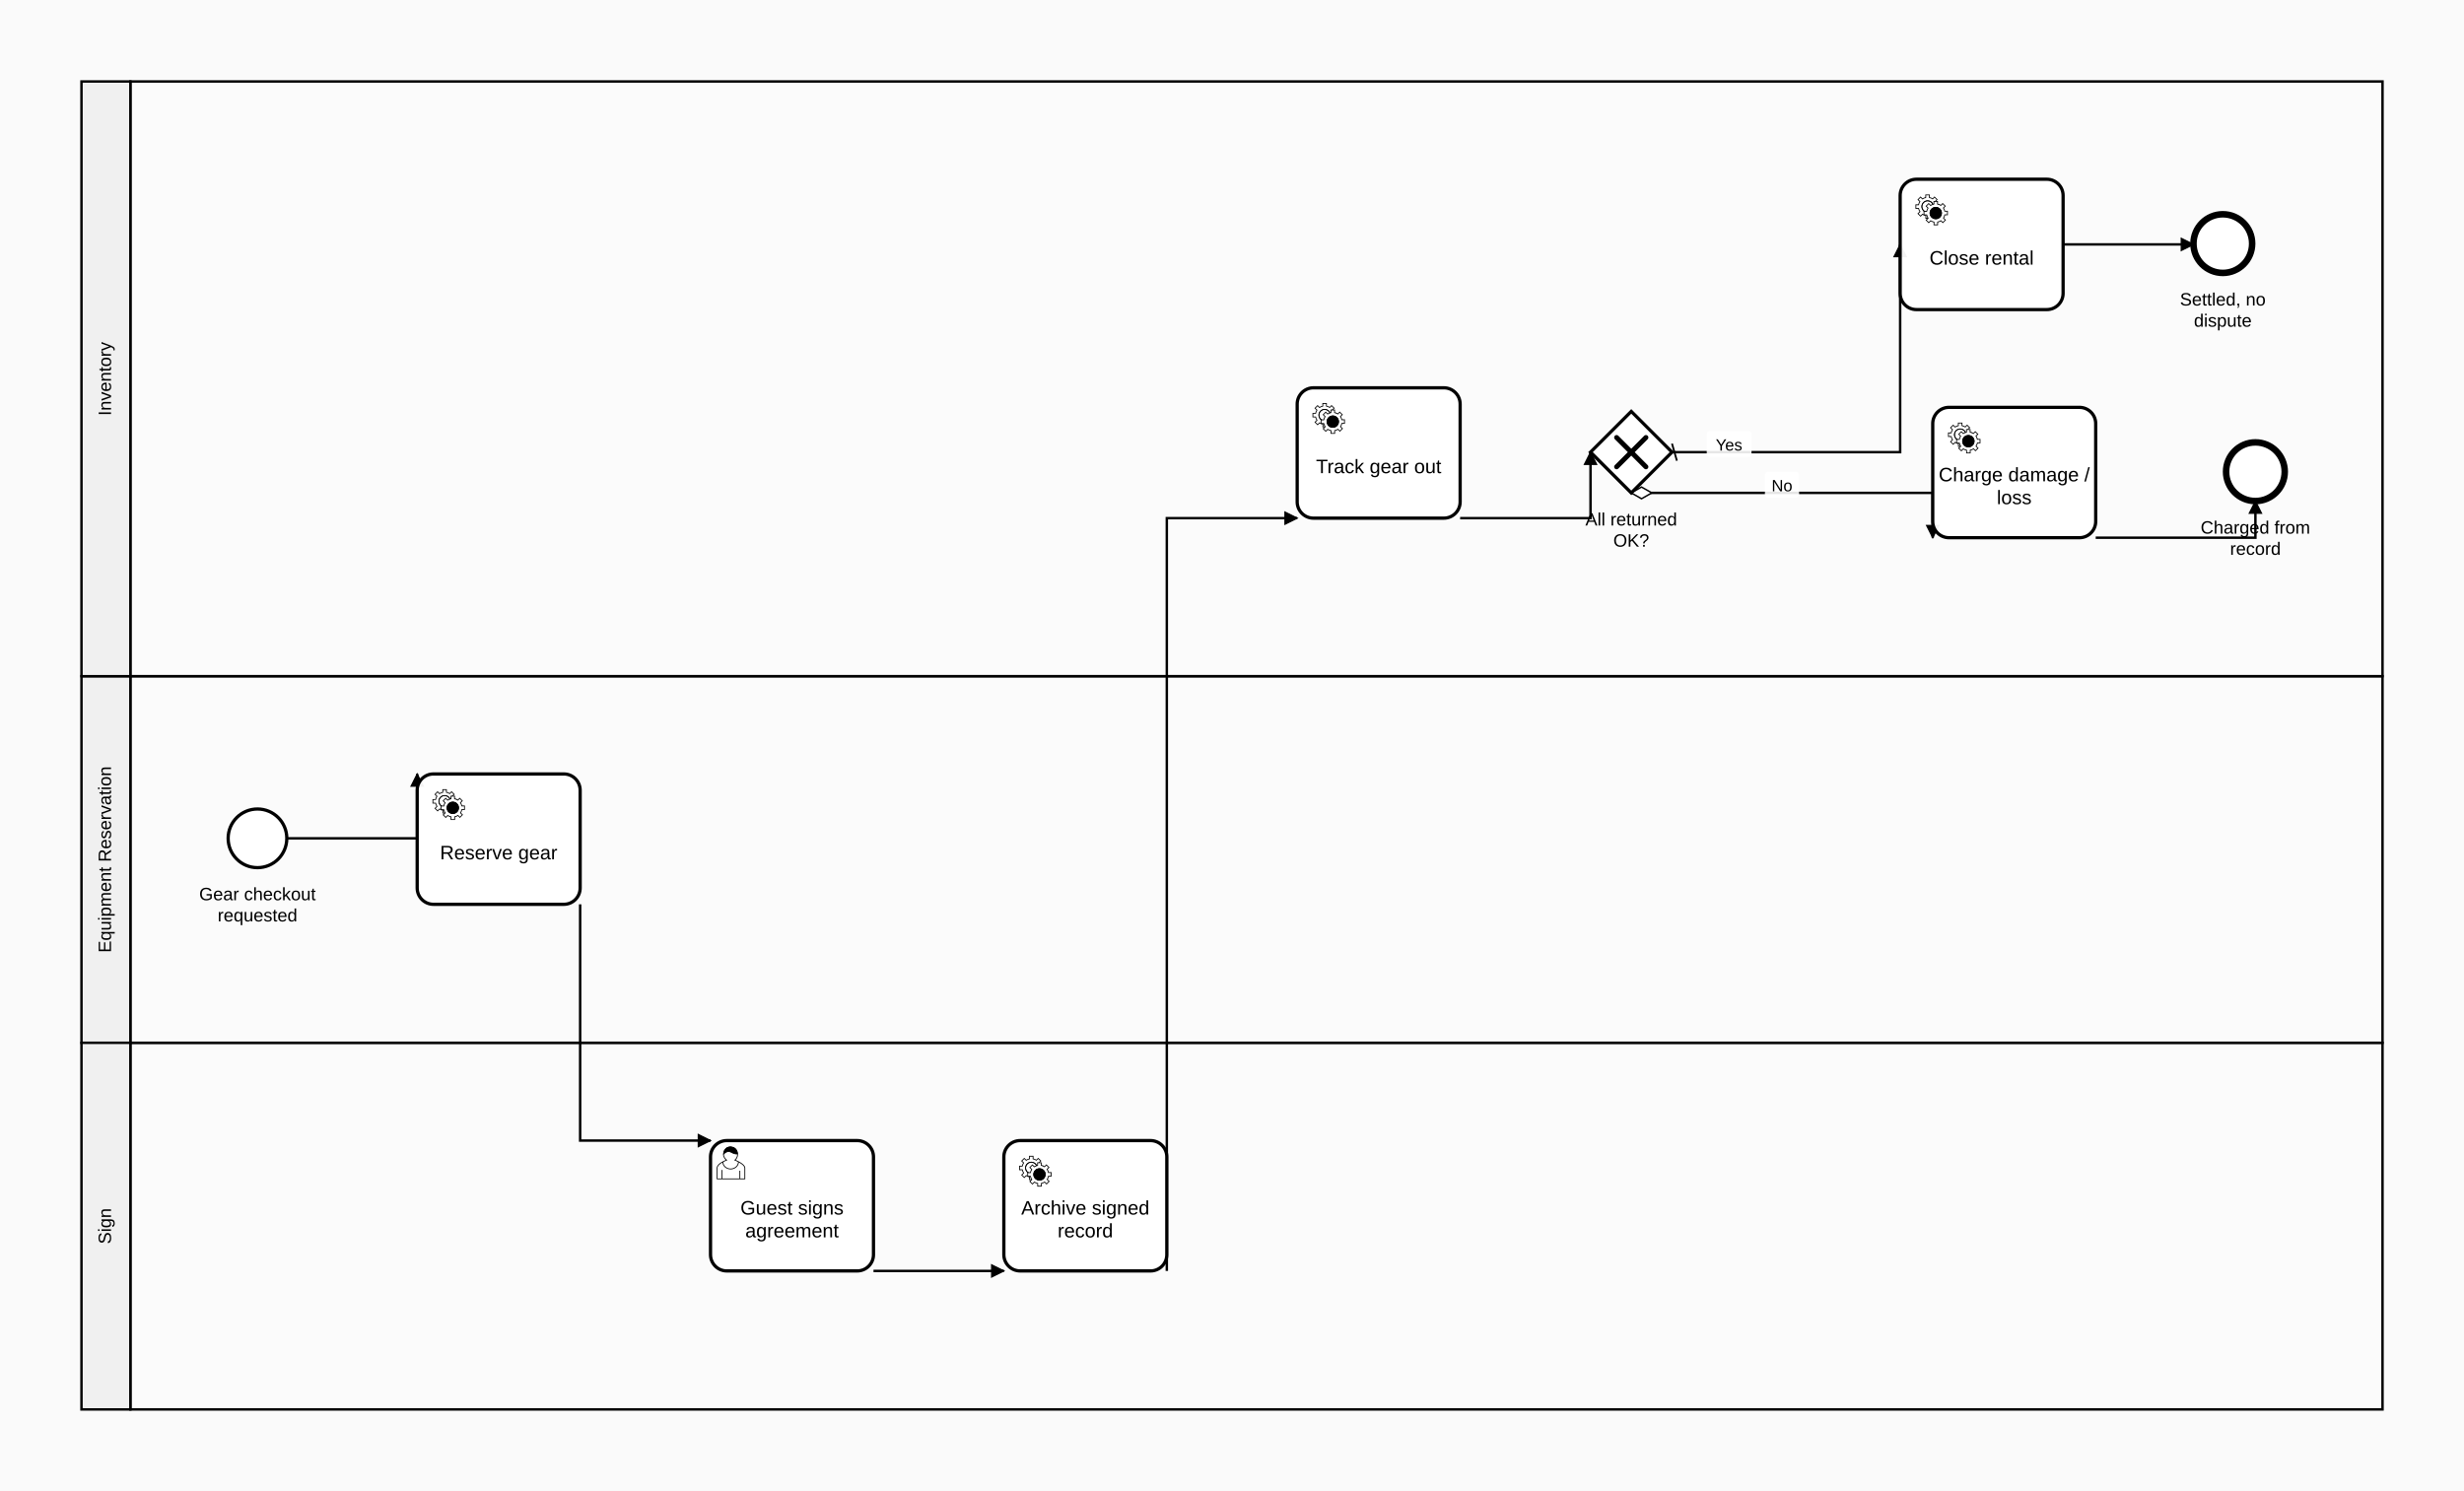
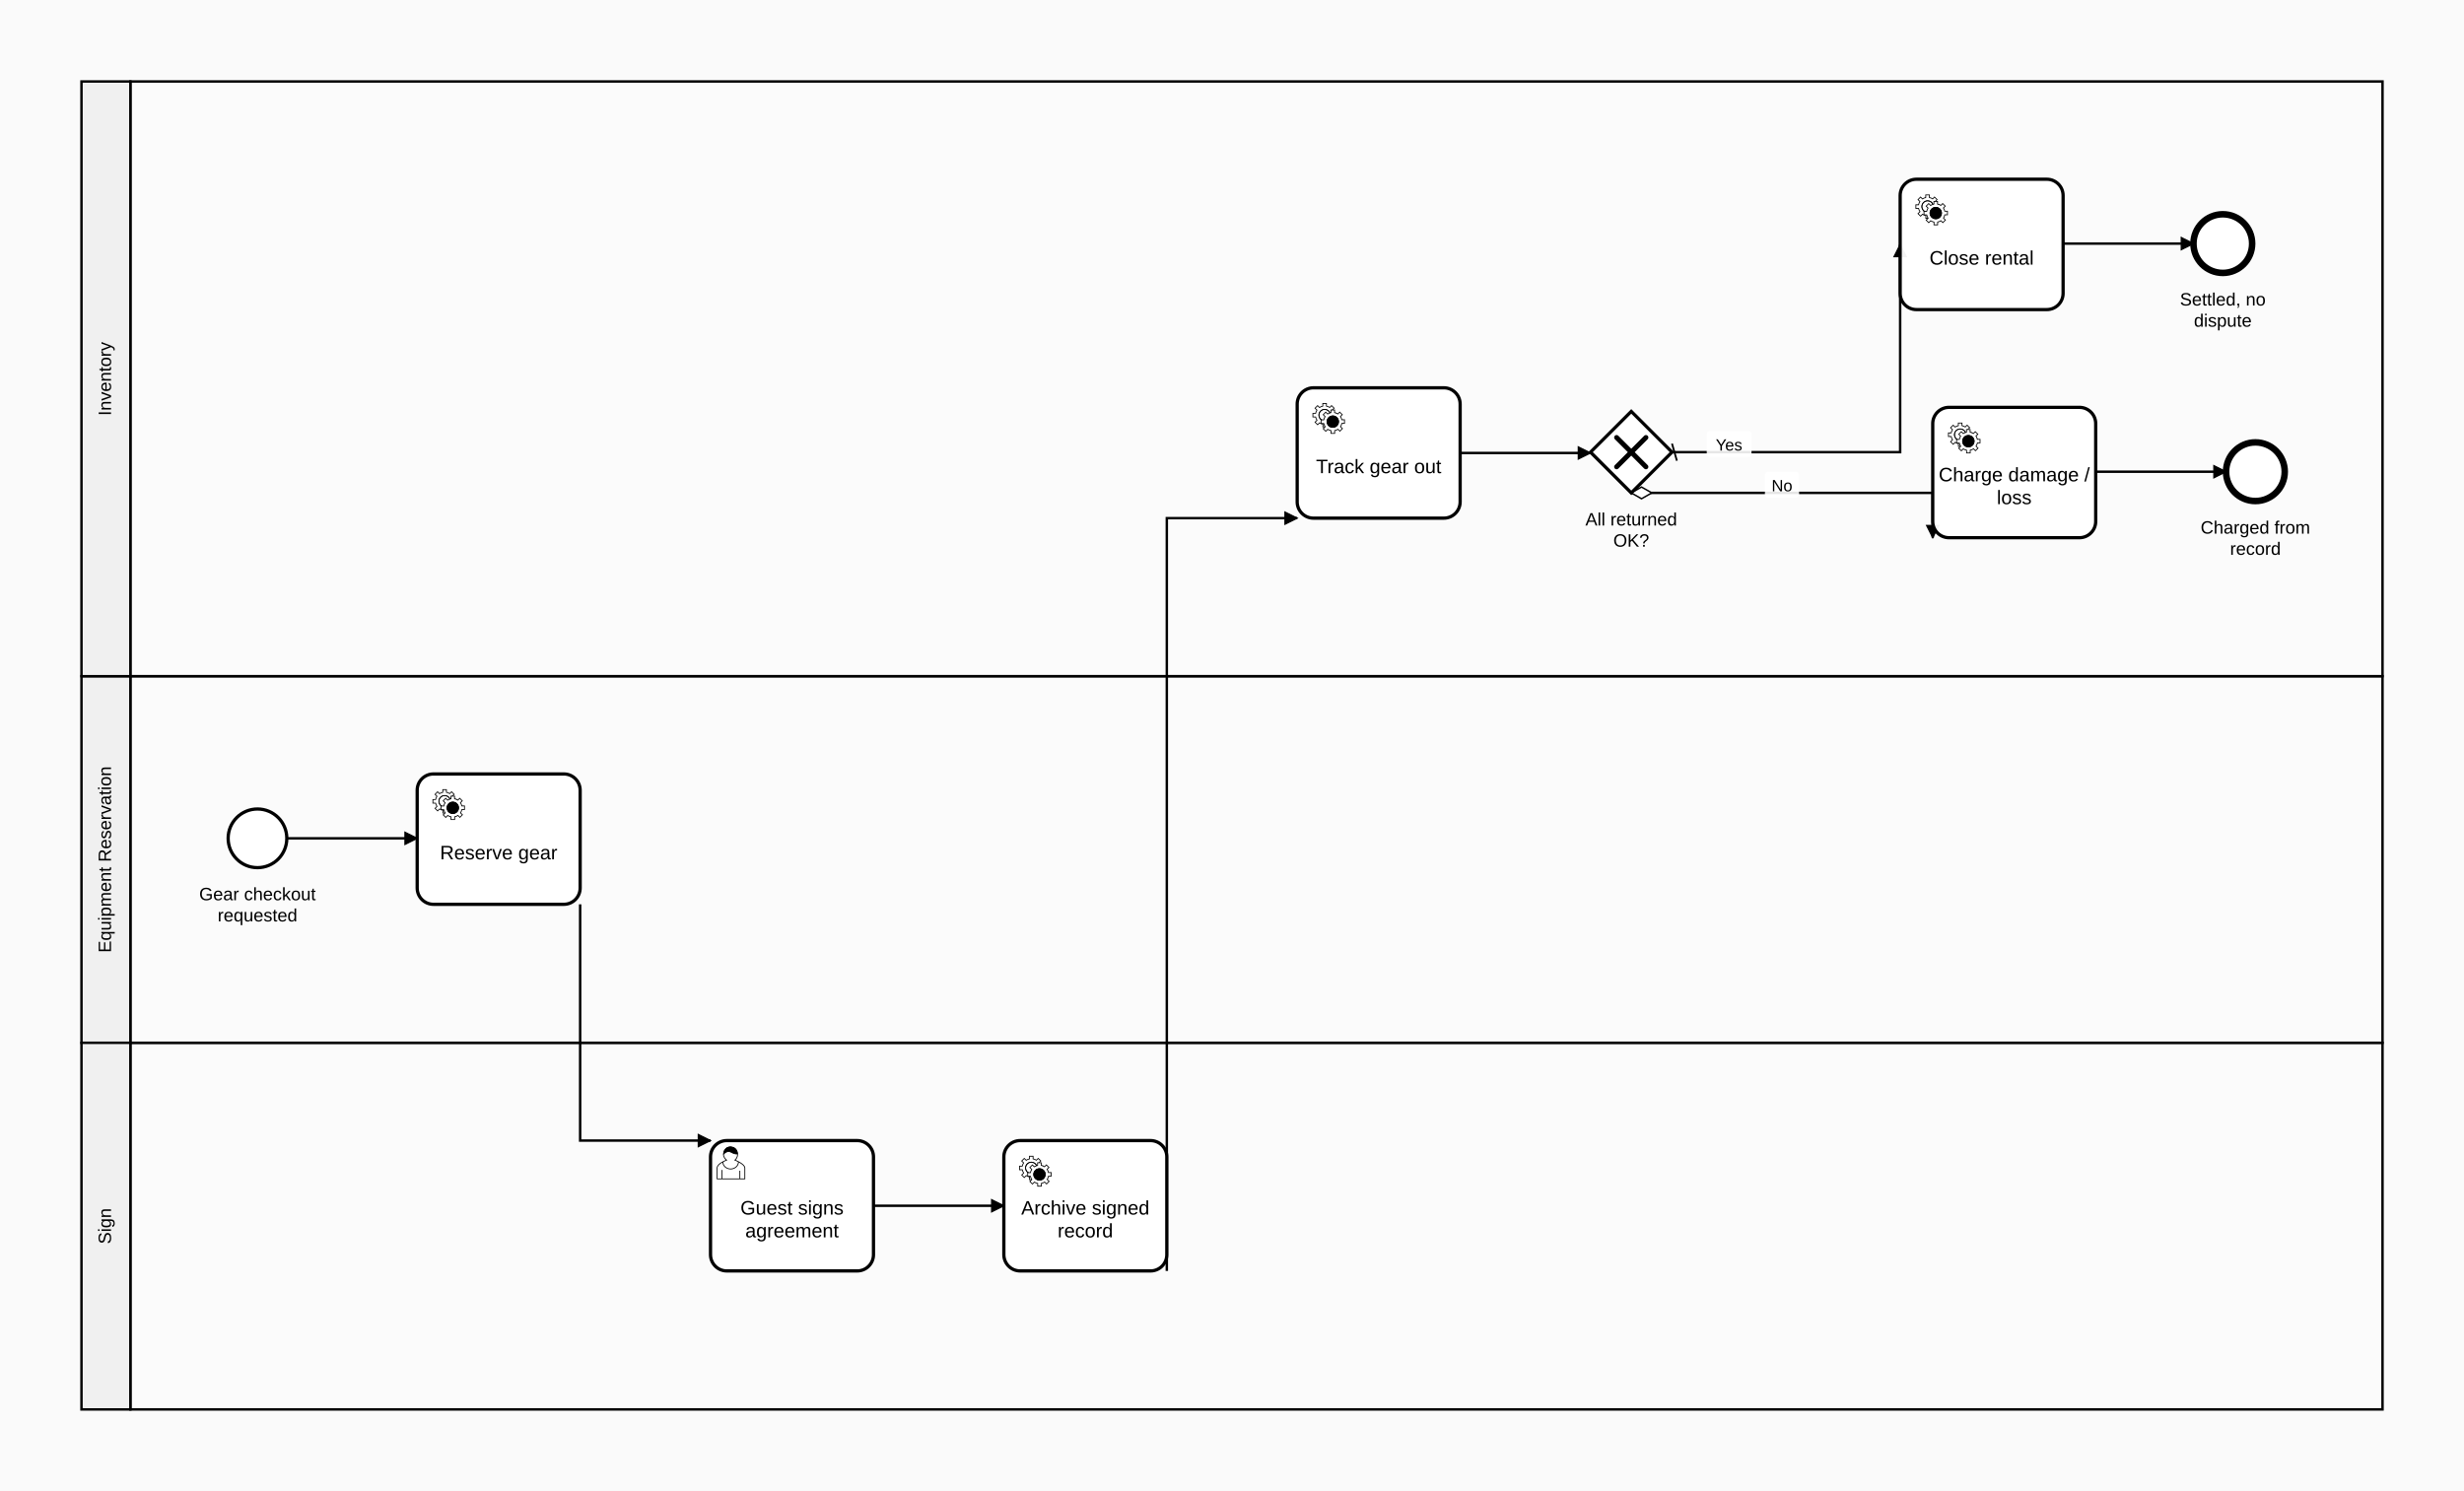
<svg xmlns="http://www.w3.org/2000/svg" width="1512" height="915" viewBox="0 0 1512 915" font-family="Arial, sans-serif">
  <defs>
    <marker id="seq-end" viewBox="0 0 20 20" refX="11" refY="10" markerWidth="10" markerHeight="10" orient="auto">
      <path d="M 1 5 L 11 10 L 1 15 Z" fill="#000000" stroke="#000000" stroke-width="1" />
    </marker>
    <marker id="seq-default-src" viewBox="0 0 20 20" refX="6" refY="10" markerWidth="10" markerHeight="10" orient="auto">
      <path d="M 6 3 L 10 17" stroke="#000000" stroke-width="1.5" />
    </marker>
    <marker id="seq-conditional-src" viewBox="0 0 20 20" refX="1" refY="10" markerWidth="12" markerHeight="12" orient="auto">
      <path d="M 1 10 L 8 6 L 15 10 L 8 14 Z" fill="#ffffff" stroke="#000000" stroke-width="1" />
    </marker>
    <marker id="msg-start" viewBox="0 0 20 20" refX="6" refY="6" markerWidth="20" markerHeight="20" orient="auto">
      <circle cx="6" cy="6" r="3.5" fill="#ffffff" stroke="#000000" stroke-width="1" />
    </marker>
    <marker id="msg-end" viewBox="0 0 20 20" refX="8.5" refY="5" markerWidth="20" markerHeight="20" orient="auto">
      <path d="m 1 5 l 0 -3 l 7 3 l -7 3 z" fill="#ffffff" stroke="#000000" stroke-width="1" stroke-linecap="butt" />
    </marker>
    <marker id="assoc-end" viewBox="0 0 20 20" refX="11" refY="10" markerWidth="10" markerHeight="10" orient="auto">
      <path d="M 1 5 L 11 10 L 1 15" fill="none" stroke="#000000" stroke-width="1.5" />
    </marker>
  </defs>
  <rect width="1512" height="915" fill="#fafafa" />
  <rect x="80" y="415" width="1382" height="225" fill="#ffffff" fill-opacity="0.25" stroke="#000000" stroke-width="1.5" />
  <rect x="50" y="415" width="30" height="225" fill="#f0f0f0" stroke="#000000" stroke-width="1.5" />
  <text x="65" y="527.5" text-anchor="middle" dominant-baseline="middle" font-size="11" fill="#000000" transform="rotate(-90,65,527.5)">Equipment Reservation</text>
  <rect x="80" y="640" width="1382" height="225" fill="#ffffff" fill-opacity="0.25" stroke="#000000" stroke-width="1.5" />
  <rect x="50" y="640" width="30" height="225" fill="#f0f0f0" stroke="#000000" stroke-width="1.5" />
  <text x="65" y="752.5" text-anchor="middle" dominant-baseline="middle" font-size="11" fill="#000000" transform="rotate(-90,65,752.5)">Sign</text>
  <rect x="80" y="50" width="1382" height="365" fill="#ffffff" fill-opacity="0.25" stroke="#000000" stroke-width="1.5" />
  <rect x="50" y="50" width="30" height="365" fill="#f0f0f0" stroke="#000000" stroke-width="1.5" />
  <text x="65" y="232.5" text-anchor="middle" dominant-baseline="middle" font-size="11" fill="#000000" transform="rotate(-90,65,232.5)">Inventory</text>
-   <path d="M 176 514.5 L 256 514.5 L 256 475" stroke="#000000" stroke-width="1.5" fill="none" marker-end="url(#seq-end)" />
+   <path d="M 176 514.5 L 256 514.5" stroke="#000000" stroke-width="1.5" fill="none" marker-end="url(#seq-end)" />
  <path d="M 356 555 L 356 700 L 436 700" stroke="#000000" stroke-width="1.5" fill="none" marker-end="url(#seq-end)" />
-   <path d="M 536 780 L 616 780" stroke="#000000" stroke-width="1.5" fill="none" marker-end="url(#seq-end)" />
+   <path d="M 536 740 L 616 740" stroke="#000000" stroke-width="1.5" fill="none" marker-end="url(#seq-end)" />
  <path d="M 716 780 L 716 318 L 796 318" stroke="#000000" stroke-width="1.5" fill="none" marker-end="url(#seq-end)" />
-   <path d="M 896 318 L 976 318 L 976 277.5" stroke="#000000" stroke-width="1.5" fill="none" marker-end="url(#seq-end)" />
+   <path d="M 896 278 L 976 278" stroke="#000000" stroke-width="1.5" fill="none" marker-end="url(#seq-end)" />
  <path d="M 1026 277.5 L 1166 277.5 L 1166 150" stroke="#000000" stroke-width="1.5" fill="none" marker-start="url(#seq-default-src)" marker-end="url(#seq-end)" />
  <rect x="1047.3" y="264.5" width="27.5" height="16" rx="2" fill="white" fill-opacity="0.9" />
  <text x="1061" y="276.5" text-anchor="middle" font-size="10" fill="#000000">Yes</text>
-   <path d="M 1266 150 L 1346 150" stroke="#000000" stroke-width="1.5" fill="none" marker-end="url(#seq-end)" />
+   <path d="M 1266 149.5 L 1346 149.5" stroke="#000000" stroke-width="1.5" fill="none" marker-end="url(#seq-end)" />
  <path d="M 1001 302.5 L 1186 302.5 L 1186 330" stroke="#000000" stroke-width="1.5" fill="none" marker-start="url(#seq-conditional-src)" marker-end="url(#seq-end)" />
  <rect x="1083" y="289.5" width="21" height="16" rx="2" fill="white" fill-opacity="0.9" />
  <text x="1093.5" y="301.5" text-anchor="middle" font-size="10" fill="#000000">No</text>
-   <path d="M 1286 330 L 1384 330 L 1384 307.5" stroke="#000000" stroke-width="1.5" fill="none" marker-end="url(#seq-end)" />
+   <path d="M 1286 289.5 L 1366 289.5" stroke="#000000" stroke-width="1.5" fill="none" marker-end="url(#seq-end)" />
  <circle cx="158" cy="514.5" r="18" fill="#ffffff" fill-opacity="0.95" stroke="#000000" stroke-width="2" />
  <text x="158" y="552.5" text-anchor="middle" font-size="11" fill="#000000">Gear checkout</text>
  <text x="158" y="565.5" text-anchor="middle" font-size="11" fill="#000000">requested</text>
  <rect x="256" y="475" width="100" height="80" rx="10" ry="10" fill="#ffffff" fill-opacity="0.95" stroke="#000000" stroke-width="2" />
  <g>
    <path d="m 274,499 v -1.713 c 0.352,-0.071 0.704,-0.178 1.048,-0.321 0.344,-0.145 0.666,-0.321 0.966,-0.521 l 1.194,1.18 1.567,-1.577 -1.195,-1.18 c 0.403,-0.614 0.683,-1.299 0.825,-2.018 l 1.622,-0.01 v -2.22 l -1.637,0.01 c -0.073,-0.352 -0.178,-0.7 -0.324,-1.044 -0.145,-0.344 -0.321,-0.664 -0.523,-0.962 l 1.131,-1.136 -1.583,-1.563 -1.13,1.136 c -0.614,-0.401 -1.303,-0.681 -2.023,-0.822 l 0.009,-1.619 h -2.241 l 0.004,1.631 c -0.354,0.074 -0.705,0.18 -1.05,0.324 -0.344,0.144 -0.665,0.321 -0.964,0.52 l -1.17,-1.158 -1.567,1.579 1.168,1.157 c -0.403,0.613 -0.683,1.298 -0.825,2.017 l -1.659,0.003 v 2.222 l 1.672,-0.006 c 0.073,0.351 0.18,0.702 0.324,1.045 0.145,0.344 0.321,0.664 0.523,0.961 l -1.199,1.197 1.584,1.56 1.196,-1.193 c 0.614,0.403 1.303,0.682 2.023,0.823 l 0.001,1.699 h 2.227 z m 0.221,-3.996 c -1.789,0.75 -3.858,-0.093 -4.61,-1.874 -0.752,-1.783 0.091,-3.846 1.88,-4.596 1.788,-0.749 3.857,0.093 4.609,1.874 0.752,1.782 -0.091,3.846 -1.879,4.596 z" fill="#ffffff" stroke="#000000" stroke-width="0.5" />
    <path d="m 274.221,495.004 c -1.789,0.75 -3.858,-0.093 -4.61,-1.874 -0.752,-1.783 0.091,-3.846 1.88,-4.596 1.788,-0.749 3.857,0.093 4.609,1.874 0.752,1.782 -0.091,3.846 -1.879,4.596 z" fill="none" stroke="#000000" stroke-width="0.5" />
    <path d="m 279,503 v -1.713 c 0.352,-0.071 0.704,-0.178 1.048,-0.321 0.344,-0.145 0.666,-0.321 0.966,-0.521 l 1.194,1.18 1.567,-1.577 -1.195,-1.18 c 0.403,-0.614 0.683,-1.299 0.825,-2.018 l 1.622,-0.01 v -2.22 l -1.637,0.01 c -0.073,-0.352 -0.178,-0.7 -0.324,-1.044 -0.145,-0.344 -0.321,-0.664 -0.523,-0.962 l 1.131,-1.136 -1.583,-1.563 -1.13,1.136 c -0.614,-0.401 -1.303,-0.681 -2.023,-0.822 l 0.009,-1.619 h -2.241 l 0.004,1.631 c -0.354,0.074 -0.705,0.18 -1.05,0.324 -0.344,0.144 -0.665,0.321 -0.964,0.52 l -1.17,-1.158 -1.567,1.579 1.168,1.157 c -0.403,0.613 -0.683,1.298 -0.825,2.017 l -1.659,0.003 v 2.222 l 1.672,-0.006 c 0.073,0.351 0.18,0.702 0.324,1.045 0.145,0.344 0.321,0.664 0.523,0.961 l -1.199,1.197 1.584,1.56 1.196,-1.193 c 0.614,0.403 1.303,0.682 2.023,0.823 l 0.001,1.699 h 2.227 z m 0.221,-3.996 c -1.789,0.75 -3.858,-0.093 -4.61,-1.874 -0.752,-1.783 0.091,-3.846 1.88,-4.596 1.788,-0.749 3.857,0.093 4.609,1.874 0.752,1.782 -0.091,3.846 -1.879,4.596 z" fill="#ffffff" stroke="#000000" stroke-width="0.5" />
    <path d="m 279.221,499.004 c -1.789,0.75 -3.858,-0.093 -4.61,-1.874 -0.752,-1.783 0.091,-3.846 1.88,-4.596 1.788,-0.749 3.857,0.093 4.609,1.874 0.752,1.782 -0.091,3.846 -1.879,4.596 z" fill="#000000" stroke="#000000" stroke-width="0.5" />
  </g>
  <text x="306" y="524" text-anchor="middle" dominant-baseline="middle" font-size="12" fill="#000000">Reserve gear</text>
  <rect x="436" y="700" width="100" height="80" rx="10" ry="10" fill="#ffffff" fill-opacity="0.95" stroke="#000000" stroke-width="2" />
  <g>
    <path d="m 451,712 c 0.909,-0.845 1.594,-2.049 1.594,-3.385 0,-2.554 -1.805,-4.622 -4.357,-4.622 -2.552,0 -4.288,2.068 -4.288,4.622 0,1.348 0.974,2.562 1.896,3.405 -0.529,0.187 -5.669,2.097 -5.794,4.756 v 6.718 h 17 v -6.718 c 0,-2.298 -5.528,-4.595 -6.051,-4.776 z m -8,6 l 0,5.5 m 11,0 l 0,-5" fill="#ffffff" stroke="#000000" stroke-width="0.5" />
    <path d="m 453.162,713.009 c 0,2.447 -2.158,4.431 -4.821,4.431 -2.665,0 -4.822,-1.981 -4.822,-4.431" fill="none" stroke="#000000" stroke-width="0.5" />
    <path d="m 444.1,708.2 c 0,0 2.251,-2.358 4.274,-1.177 2.024,1.181 4.221,1.537 4.124,0.965 -0.098,-0.57 -0.117,-3.791 -4.191,-4.136 -3.575,0.001 -4.208,3.367 -4.207,4.348 z" fill="#000000" stroke="#000000" stroke-width="0.5" />
  </g>
  <text x="486" y="742" text-anchor="middle" dominant-baseline="middle" font-size="12" fill="#000000">Guest signs</text>
  <text x="486" y="756" text-anchor="middle" dominant-baseline="middle" font-size="12" fill="#000000">agreement</text>
  <rect x="616" y="700" width="100" height="80" rx="10" ry="10" fill="#ffffff" fill-opacity="0.95" stroke="#000000" stroke-width="2" />
  <g>
    <path d="m 634,724 v -1.713 c 0.352,-0.071 0.704,-0.178 1.048,-0.321 0.344,-0.145 0.666,-0.321 0.966,-0.521 l 1.194,1.18 1.567,-1.577 -1.195,-1.18 c 0.403,-0.614 0.683,-1.299 0.825,-2.018 l 1.622,-0.01 v -2.22 l -1.637,0.01 c -0.073,-0.352 -0.178,-0.7 -0.324,-1.044 -0.145,-0.344 -0.321,-0.664 -0.523,-0.962 l 1.131,-1.136 -1.583,-1.563 -1.13,1.136 c -0.614,-0.401 -1.303,-0.681 -2.023,-0.822 l 0.009,-1.619 h -2.241 l 0.004,1.631 c -0.354,0.074 -0.705,0.18 -1.05,0.324 -0.344,0.144 -0.665,0.321 -0.964,0.52 l -1.17,-1.158 -1.567,1.579 1.168,1.157 c -0.403,0.613 -0.683,1.298 -0.825,2.017 l -1.659,0.003 v 2.222 l 1.672,-0.006 c 0.073,0.351 0.18,0.702 0.324,1.045 0.145,0.344 0.321,0.664 0.523,0.961 l -1.199,1.197 1.584,1.56 1.196,-1.193 c 0.614,0.403 1.303,0.682 2.023,0.823 l 0.001,1.699 h 2.227 z m 0.221,-3.996 c -1.789,0.75 -3.858,-0.093 -4.61,-1.874 -0.752,-1.783 0.091,-3.846 1.88,-4.596 1.788,-0.749 3.857,0.093 4.609,1.874 0.752,1.782 -0.091,3.846 -1.879,4.596 z" fill="#ffffff" stroke="#000000" stroke-width="0.5" />
    <path d="m 634.221,720.004 c -1.789,0.75 -3.858,-0.093 -4.61,-1.874 -0.752,-1.783 0.091,-3.846 1.88,-4.596 1.788,-0.749 3.857,0.093 4.609,1.874 0.752,1.782 -0.091,3.846 -1.879,4.596 z" fill="none" stroke="#000000" stroke-width="0.5" />
    <path d="m 639,728 v -1.713 c 0.352,-0.071 0.704,-0.178 1.048,-0.321 0.344,-0.145 0.666,-0.321 0.966,-0.521 l 1.194,1.18 1.567,-1.577 -1.195,-1.18 c 0.403,-0.614 0.683,-1.299 0.825,-2.018 l 1.622,-0.01 v -2.22 l -1.637,0.01 c -0.073,-0.352 -0.178,-0.7 -0.324,-1.044 -0.145,-0.344 -0.321,-0.664 -0.523,-0.962 l 1.131,-1.136 -1.583,-1.563 -1.13,1.136 c -0.614,-0.401 -1.303,-0.681 -2.023,-0.822 l 0.009,-1.619 h -2.241 l 0.004,1.631 c -0.354,0.074 -0.705,0.18 -1.05,0.324 -0.344,0.144 -0.665,0.321 -0.964,0.52 l -1.17,-1.158 -1.567,1.579 1.168,1.157 c -0.403,0.613 -0.683,1.298 -0.825,2.017 l -1.659,0.003 v 2.222 l 1.672,-0.006 c 0.073,0.351 0.18,0.702 0.324,1.045 0.145,0.344 0.321,0.664 0.523,0.961 l -1.199,1.197 1.584,1.56 1.196,-1.193 c 0.614,0.403 1.303,0.682 2.023,0.823 l 0.001,1.699 h 2.227 z m 0.221,-3.996 c -1.789,0.75 -3.858,-0.093 -4.61,-1.874 -0.752,-1.783 0.091,-3.846 1.88,-4.596 1.788,-0.749 3.857,0.093 4.609,1.874 0.752,1.782 -0.091,3.846 -1.879,4.596 z" fill="#ffffff" stroke="#000000" stroke-width="0.5" />
    <path d="m 639.221,724.004 c -1.789,0.75 -3.858,-0.093 -4.61,-1.874 -0.752,-1.783 0.091,-3.846 1.88,-4.596 1.788,-0.749 3.857,0.093 4.609,1.874 0.752,1.782 -0.091,3.846 -1.879,4.596 z" fill="#000000" stroke="#000000" stroke-width="0.5" />
  </g>
  <text x="666" y="742" text-anchor="middle" dominant-baseline="middle" font-size="12" fill="#000000">Archive signed</text>
  <text x="666" y="756" text-anchor="middle" dominant-baseline="middle" font-size="12" fill="#000000">record</text>
  <rect x="796" y="238" width="100" height="80" rx="10" ry="10" fill="#ffffff" fill-opacity="0.95" stroke="#000000" stroke-width="2" />
  <g>
    <path d="m 814,262 v -1.713 c 0.352,-0.071 0.704,-0.178 1.048,-0.321 0.344,-0.145 0.666,-0.321 0.966,-0.521 l 1.194,1.18 1.567,-1.577 -1.195,-1.18 c 0.403,-0.614 0.683,-1.299 0.825,-2.018 l 1.622,-0.01 v -2.22 l -1.637,0.01 c -0.073,-0.352 -0.178,-0.7 -0.324,-1.044 -0.145,-0.344 -0.321,-0.664 -0.523,-0.962 l 1.131,-1.136 -1.583,-1.563 -1.13,1.136 c -0.614,-0.401 -1.303,-0.681 -2.023,-0.822 l 0.009,-1.619 h -2.241 l 0.004,1.631 c -0.354,0.074 -0.705,0.18 -1.05,0.324 -0.344,0.144 -0.665,0.321 -0.964,0.52 l -1.17,-1.158 -1.567,1.579 1.168,1.157 c -0.403,0.613 -0.683,1.298 -0.825,2.017 l -1.659,0.003 v 2.222 l 1.672,-0.006 c 0.073,0.351 0.18,0.702 0.324,1.045 0.145,0.344 0.321,0.664 0.523,0.961 l -1.199,1.197 1.584,1.56 1.196,-1.193 c 0.614,0.403 1.303,0.682 2.023,0.823 l 0.001,1.699 h 2.227 z m 0.221,-3.996 c -1.789,0.75 -3.858,-0.093 -4.61,-1.874 -0.752,-1.783 0.091,-3.846 1.88,-4.596 1.788,-0.749 3.857,0.093 4.609,1.874 0.752,1.782 -0.091,3.846 -1.879,4.596 z" fill="#ffffff" stroke="#000000" stroke-width="0.5" />
    <path d="m 814.221,258.004 c -1.789,0.75 -3.858,-0.093 -4.61,-1.874 -0.752,-1.783 0.091,-3.846 1.88,-4.596 1.788,-0.749 3.857,0.093 4.609,1.874 0.752,1.782 -0.091,3.846 -1.879,4.596 z" fill="none" stroke="#000000" stroke-width="0.5" />
    <path d="m 819,266 v -1.713 c 0.352,-0.071 0.704,-0.178 1.048,-0.321 0.344,-0.145 0.666,-0.321 0.966,-0.521 l 1.194,1.18 1.567,-1.577 -1.195,-1.18 c 0.403,-0.614 0.683,-1.299 0.825,-2.018 l 1.622,-0.01 v -2.22 l -1.637,0.01 c -0.073,-0.352 -0.178,-0.7 -0.324,-1.044 -0.145,-0.344 -0.321,-0.664 -0.523,-0.962 l 1.131,-1.136 -1.583,-1.563 -1.13,1.136 c -0.614,-0.401 -1.303,-0.681 -2.023,-0.822 l 0.009,-1.619 h -2.241 l 0.004,1.631 c -0.354,0.074 -0.705,0.18 -1.05,0.324 -0.344,0.144 -0.665,0.321 -0.964,0.52 l -1.17,-1.158 -1.567,1.579 1.168,1.157 c -0.403,0.613 -0.683,1.298 -0.825,2.017 l -1.659,0.003 v 2.222 l 1.672,-0.006 c 0.073,0.351 0.18,0.702 0.324,1.045 0.145,0.344 0.321,0.664 0.523,0.961 l -1.199,1.197 1.584,1.56 1.196,-1.193 c 0.614,0.403 1.303,0.682 2.023,0.823 l 0.001,1.699 h 2.227 z m 0.221,-3.996 c -1.789,0.75 -3.858,-0.093 -4.61,-1.874 -0.752,-1.783 0.091,-3.846 1.88,-4.596 1.788,-0.749 3.857,0.093 4.609,1.874 0.752,1.782 -0.091,3.846 -1.879,4.596 z" fill="#ffffff" stroke="#000000" stroke-width="0.5" />
    <path d="m 819.221,262.004 c -1.789,0.75 -3.858,-0.093 -4.61,-1.874 -0.752,-1.783 0.091,-3.846 1.88,-4.596 1.788,-0.749 3.857,0.093 4.609,1.874 0.752,1.782 -0.091,3.846 -1.879,4.596 z" fill="#000000" stroke="#000000" stroke-width="0.5" />
  </g>
  <text x="846" y="287" text-anchor="middle" dominant-baseline="middle" font-size="12" fill="#000000">Track gear out</text>
  <polygon points="1001,252.5 1026,277.5 1001,302.5 976,277.5" fill="#ffffff" fill-opacity="0.95" stroke="#000000" stroke-width="2" />
  <line x1="992" y1="268.5" x2="1010" y2="286.5" stroke="#000000" stroke-width="3" stroke-linecap="round" />
  <line x1="1010" y1="268.5" x2="992" y2="286.5" stroke="#000000" stroke-width="3" stroke-linecap="round" />
  <text x="1001" y="322.5" text-anchor="middle" font-size="11" fill="#000000">All returned</text>
  <text x="1001" y="335.5" text-anchor="middle" font-size="11" fill="#000000">OK?</text>
  <rect x="1166" y="110" width="100" height="80" rx="10" ry="10" fill="#ffffff" fill-opacity="0.95" stroke="#000000" stroke-width="2" />
  <g>
    <path d="m 1184,134 v -1.713 c 0.352,-0.071 0.704,-0.178 1.048,-0.321 0.344,-0.145 0.666,-0.321 0.966,-0.521 l 1.194,1.18 1.567,-1.577 -1.195,-1.18 c 0.403,-0.614 0.683,-1.299 0.825,-2.018 l 1.622,-0.01 v -2.22 l -1.637,0.01 c -0.073,-0.352 -0.178,-0.7 -0.324,-1.044 -0.145,-0.344 -0.321,-0.664 -0.523,-0.962 l 1.131,-1.136 -1.583,-1.563 -1.13,1.136 c -0.614,-0.401 -1.303,-0.681 -2.023,-0.822 l 0.009,-1.619 h -2.241 l 0.004,1.631 c -0.354,0.074 -0.705,0.18 -1.05,0.324 -0.344,0.144 -0.665,0.321 -0.964,0.52 l -1.17,-1.158 -1.567,1.579 1.168,1.157 c -0.403,0.613 -0.683,1.298 -0.825,2.017 l -1.659,0.003 v 2.222 l 1.672,-0.006 c 0.073,0.351 0.18,0.702 0.324,1.045 0.145,0.344 0.321,0.664 0.523,0.961 l -1.199,1.197 1.584,1.56 1.196,-1.193 c 0.614,0.403 1.303,0.682 2.023,0.823 l 0.001,1.699 h 2.227 z m 0.221,-3.996 c -1.789,0.75 -3.858,-0.093 -4.61,-1.874 -0.752,-1.783 0.091,-3.846 1.88,-4.596 1.788,-0.749 3.857,0.093 4.609,1.874 0.752,1.782 -0.091,3.846 -1.879,4.596 z" fill="#ffffff" stroke="#000000" stroke-width="0.5" />
    <path d="m 1184.221,130.004 c -1.789,0.75 -3.858,-0.093 -4.61,-1.874 -0.752,-1.783 0.091,-3.846 1.88,-4.596 1.788,-0.749 3.857,0.093 4.609,1.874 0.752,1.782 -0.091,3.846 -1.879,4.596 z" fill="none" stroke="#000000" stroke-width="0.5" />
    <path d="m 1189,138 v -1.713 c 0.352,-0.071 0.704,-0.178 1.048,-0.321 0.344,-0.145 0.666,-0.321 0.966,-0.521 l 1.194,1.18 1.567,-1.577 -1.195,-1.18 c 0.403,-0.614 0.683,-1.299 0.825,-2.018 l 1.622,-0.01 v -2.22 l -1.637,0.01 c -0.073,-0.352 -0.178,-0.7 -0.324,-1.044 -0.145,-0.344 -0.321,-0.664 -0.523,-0.962 l 1.131,-1.136 -1.583,-1.563 -1.13,1.136 c -0.614,-0.401 -1.303,-0.681 -2.023,-0.822 l 0.009,-1.619 h -2.241 l 0.004,1.631 c -0.354,0.074 -0.705,0.18 -1.05,0.324 -0.344,0.144 -0.665,0.321 -0.964,0.52 l -1.17,-1.158 -1.567,1.579 1.168,1.157 c -0.403,0.613 -0.683,1.298 -0.825,2.017 l -1.659,0.003 v 2.222 l 1.672,-0.006 c 0.073,0.351 0.18,0.702 0.324,1.045 0.145,0.344 0.321,0.664 0.523,0.961 l -1.199,1.197 1.584,1.56 1.196,-1.193 c 0.614,0.403 1.303,0.682 2.023,0.823 l 0.001,1.699 h 2.227 z m 0.221,-3.996 c -1.789,0.75 -3.858,-0.093 -4.61,-1.874 -0.752,-1.783 0.091,-3.846 1.88,-4.596 1.788,-0.749 3.857,0.093 4.609,1.874 0.752,1.782 -0.091,3.846 -1.879,4.596 z" fill="#ffffff" stroke="#000000" stroke-width="0.5" />
    <path d="m 1189.221,134.004 c -1.789,0.75 -3.858,-0.093 -4.61,-1.874 -0.752,-1.783 0.091,-3.846 1.88,-4.596 1.788,-0.749 3.857,0.093 4.609,1.874 0.752,1.782 -0.091,3.846 -1.879,4.596 z" fill="#000000" stroke="#000000" stroke-width="0.5" />
  </g>
  <text x="1216" y="159" text-anchor="middle" dominant-baseline="middle" font-size="12" fill="#000000">Close rental</text>
  <rect x="1186" y="250" width="100" height="80" rx="10" ry="10" fill="#ffffff" fill-opacity="0.95" stroke="#000000" stroke-width="2" />
  <g>
    <path d="m 1204,274 v -1.713 c 0.352,-0.071 0.704,-0.178 1.048,-0.321 0.344,-0.145 0.666,-0.321 0.966,-0.521 l 1.194,1.18 1.567,-1.577 -1.195,-1.18 c 0.403,-0.614 0.683,-1.299 0.825,-2.018 l 1.622,-0.01 v -2.22 l -1.637,0.01 c -0.073,-0.352 -0.178,-0.7 -0.324,-1.044 -0.145,-0.344 -0.321,-0.664 -0.523,-0.962 l 1.131,-1.136 -1.583,-1.563 -1.13,1.136 c -0.614,-0.401 -1.303,-0.681 -2.023,-0.822 l 0.009,-1.619 h -2.241 l 0.004,1.631 c -0.354,0.074 -0.705,0.18 -1.05,0.324 -0.344,0.144 -0.665,0.321 -0.964,0.52 l -1.17,-1.158 -1.567,1.579 1.168,1.157 c -0.403,0.613 -0.683,1.298 -0.825,2.017 l -1.659,0.003 v 2.222 l 1.672,-0.006 c 0.073,0.351 0.18,0.702 0.324,1.045 0.145,0.344 0.321,0.664 0.523,0.961 l -1.199,1.197 1.584,1.56 1.196,-1.193 c 0.614,0.403 1.303,0.682 2.023,0.823 l 0.001,1.699 h 2.227 z m 0.221,-3.996 c -1.789,0.75 -3.858,-0.093 -4.61,-1.874 -0.752,-1.783 0.091,-3.846 1.88,-4.596 1.788,-0.749 3.857,0.093 4.609,1.874 0.752,1.782 -0.091,3.846 -1.879,4.596 z" fill="#ffffff" stroke="#000000" stroke-width="0.5" />
    <path d="m 1204.221,270.004 c -1.789,0.75 -3.858,-0.093 -4.61,-1.874 -0.752,-1.783 0.091,-3.846 1.88,-4.596 1.788,-0.749 3.857,0.093 4.609,1.874 0.752,1.782 -0.091,3.846 -1.879,4.596 z" fill="none" stroke="#000000" stroke-width="0.5" />
    <path d="m 1209,278 v -1.713 c 0.352,-0.071 0.704,-0.178 1.048,-0.321 0.344,-0.145 0.666,-0.321 0.966,-0.521 l 1.194,1.18 1.567,-1.577 -1.195,-1.18 c 0.403,-0.614 0.683,-1.299 0.825,-2.018 l 1.622,-0.01 v -2.22 l -1.637,0.01 c -0.073,-0.352 -0.178,-0.7 -0.324,-1.044 -0.145,-0.344 -0.321,-0.664 -0.523,-0.962 l 1.131,-1.136 -1.583,-1.563 -1.13,1.136 c -0.614,-0.401 -1.303,-0.681 -2.023,-0.822 l 0.009,-1.619 h -2.241 l 0.004,1.631 c -0.354,0.074 -0.705,0.18 -1.05,0.324 -0.344,0.144 -0.665,0.321 -0.964,0.52 l -1.17,-1.158 -1.567,1.579 1.168,1.157 c -0.403,0.613 -0.683,1.298 -0.825,2.017 l -1.659,0.003 v 2.222 l 1.672,-0.006 c 0.073,0.351 0.18,0.702 0.324,1.045 0.145,0.344 0.321,0.664 0.523,0.961 l -1.199,1.197 1.584,1.56 1.196,-1.193 c 0.614,0.403 1.303,0.682 2.023,0.823 l 0.001,1.699 h 2.227 z m 0.221,-3.996 c -1.789,0.75 -3.858,-0.093 -4.61,-1.874 -0.752,-1.783 0.091,-3.846 1.88,-4.596 1.788,-0.749 3.857,0.093 4.609,1.874 0.752,1.782 -0.091,3.846 -1.879,4.596 z" fill="#ffffff" stroke="#000000" stroke-width="0.5" />
    <path d="m 1209.221,274.004 c -1.789,0.75 -3.858,-0.093 -4.61,-1.874 -0.752,-1.783 0.091,-3.846 1.88,-4.596 1.788,-0.749 3.857,0.093 4.609,1.874 0.752,1.782 -0.091,3.846 -1.879,4.596 z" fill="#000000" stroke="#000000" stroke-width="0.5" />
  </g>
  <text x="1236" y="292" text-anchor="middle" dominant-baseline="middle" font-size="12" fill="#000000">Charge damage /</text>
  <text x="1236" y="306" text-anchor="middle" dominant-baseline="middle" font-size="12" fill="#000000">loss</text>
  <circle cx="1364" cy="149.5" r="18" fill="#ffffff" fill-opacity="0.95" stroke="#000000" stroke-width="4" />
  <text x="1364" y="187.5" text-anchor="middle" font-size="11" fill="#000000">Settled, no</text>
  <text x="1364" y="200.5" text-anchor="middle" font-size="11" fill="#000000">dispute</text>
  <circle cx="1384" cy="289.5" r="18" fill="#ffffff" fill-opacity="0.95" stroke="#000000" stroke-width="4" />
  <text x="1384" y="327.5" text-anchor="middle" font-size="11" fill="#000000">Charged from</text>
  <text x="1384" y="340.5" text-anchor="middle" font-size="11" fill="#000000">record</text>
</svg>
